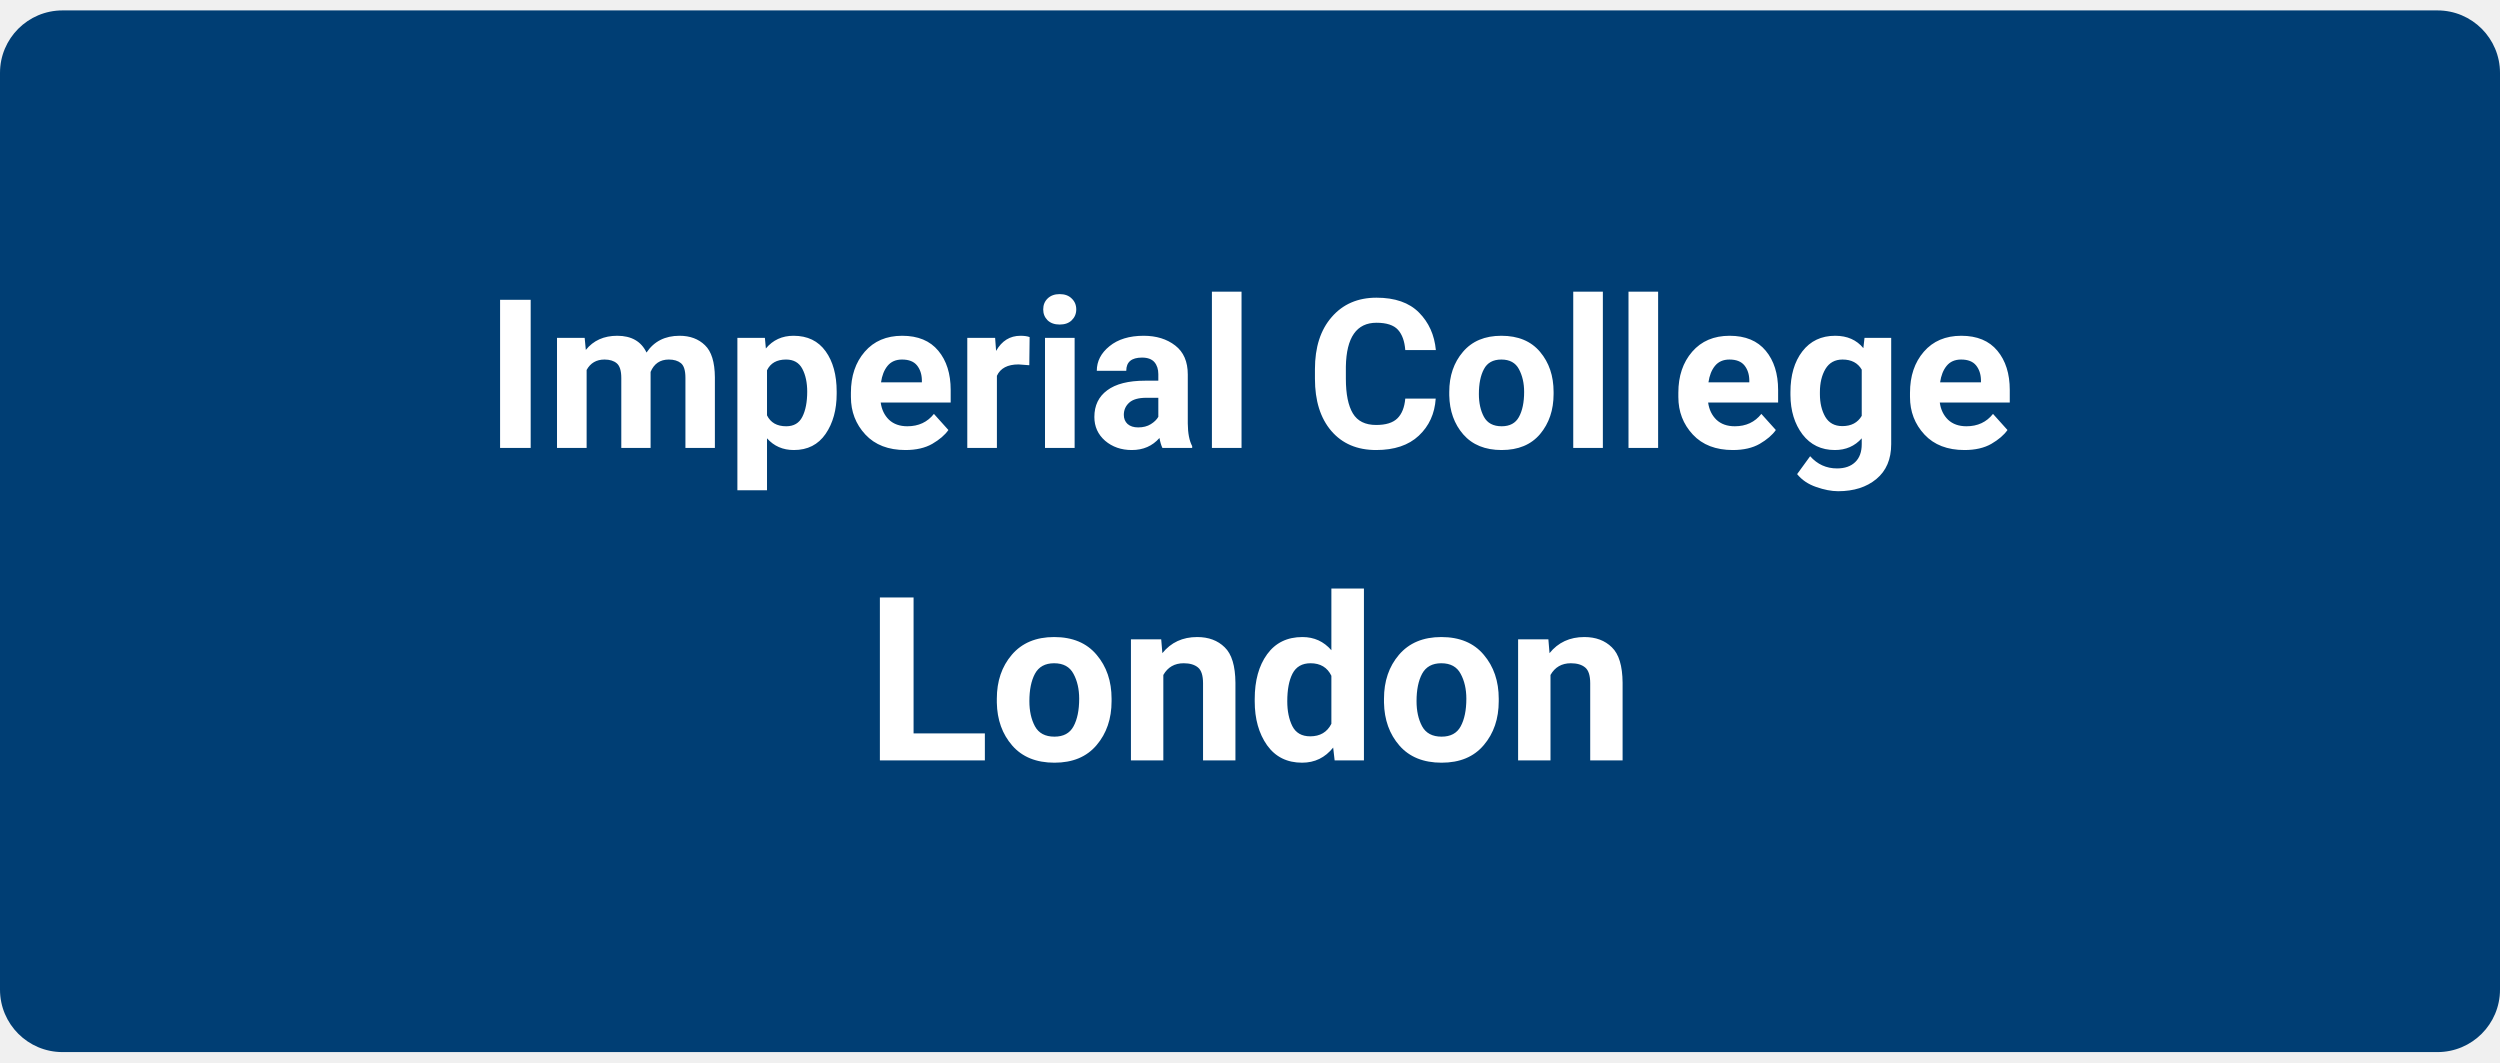
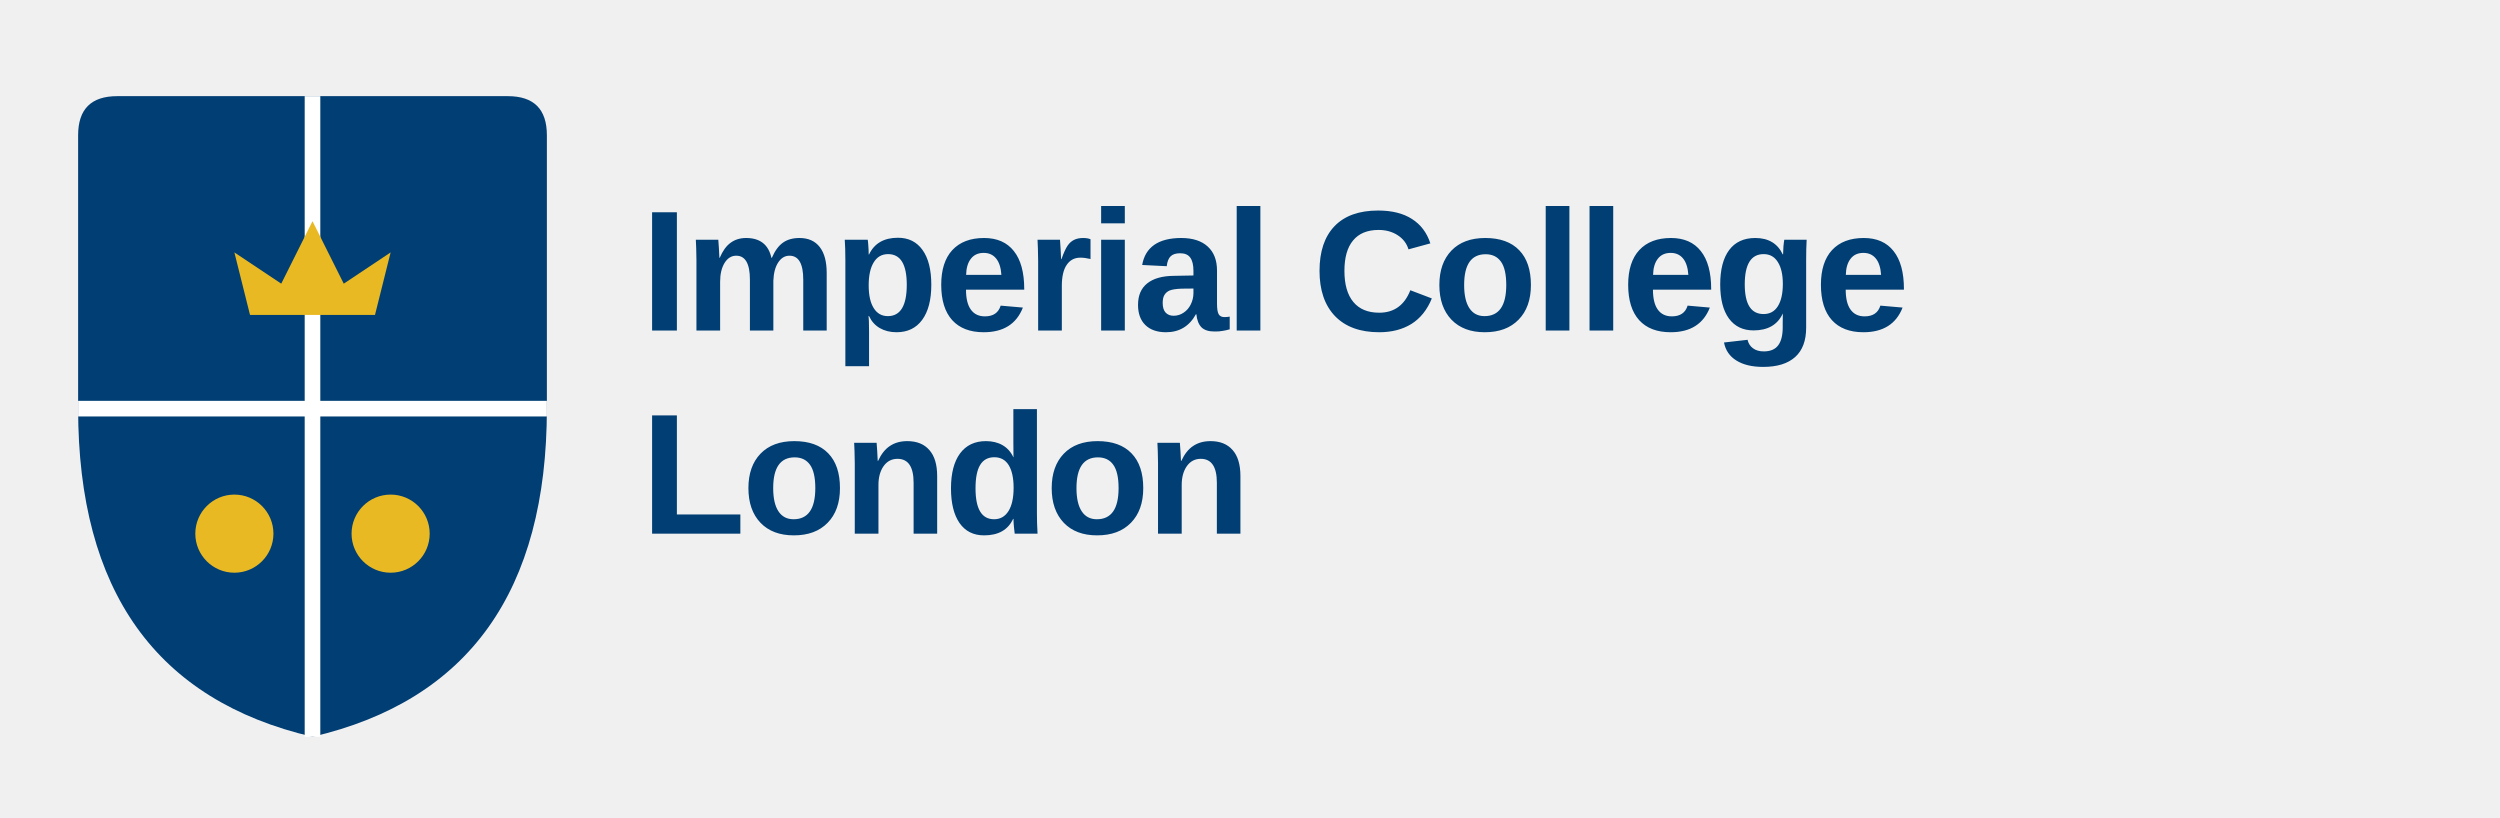
- <svg xmlns="http://www.w3.org/2000/svg" viewBox="0 0 240 100" width="200" height="85">
-   <rect width="240" height="100" rx="6" fill="#003e74" />
-   <text x="120" y="42" fill="#ffffff" font-family="'Segoe UI', Roboto, sans-serif" font-size="20" font-weight="bold" text-anchor="middle">Imperial College</text>
-   <text x="120" y="72" fill="#ffffff" font-family="'Segoe UI', Roboto, sans-serif" font-size="22" font-weight="bold" text-anchor="middle">London</text>
+ <svg xmlns="http://www.w3.org/2000/svg" viewBox="0 0 320 100" width="260" height="85">
+   <g transform="translate(10, 10)">
+     <path d="M 5,0 L 55,0 Q 60,0 60,5 L 60,40 Q 60,75 30,82 Q 0,75 0,40 L 0,5 Q 0,0 5,0 Z" fill="#003E74" />
+     <line x1="0" y1="40" x2="60" y2="40" stroke="#ffffff" stroke-width="2" />
+     <line x1="30" y1="0" x2="30" y2="82" stroke="#ffffff" stroke-width="2" />
+     <path d="M 20,20 L 22,28 L 38,28 L 40,20 L 34,24 L 30,16 L 26,24 Z" fill="#E8B923" />
+     <circle cx="20" cy="56" r="5" fill="#E8B923" />
+     <circle cx="40" cy="56" r="5" fill="#E8B923" />
+   </g>
+   <text x="82" y="40" fill="#003E74" font-family="'Segoe UI', Arial, sans-serif" font-size="22" font-weight="800" letter-spacing="-0.5">Imperial College</text>
+   <text x="82" y="66" fill="#003E74" font-family="'Segoe UI', Arial, sans-serif" font-size="22" font-weight="800" letter-spacing="-0.5">London</text>
</svg>
